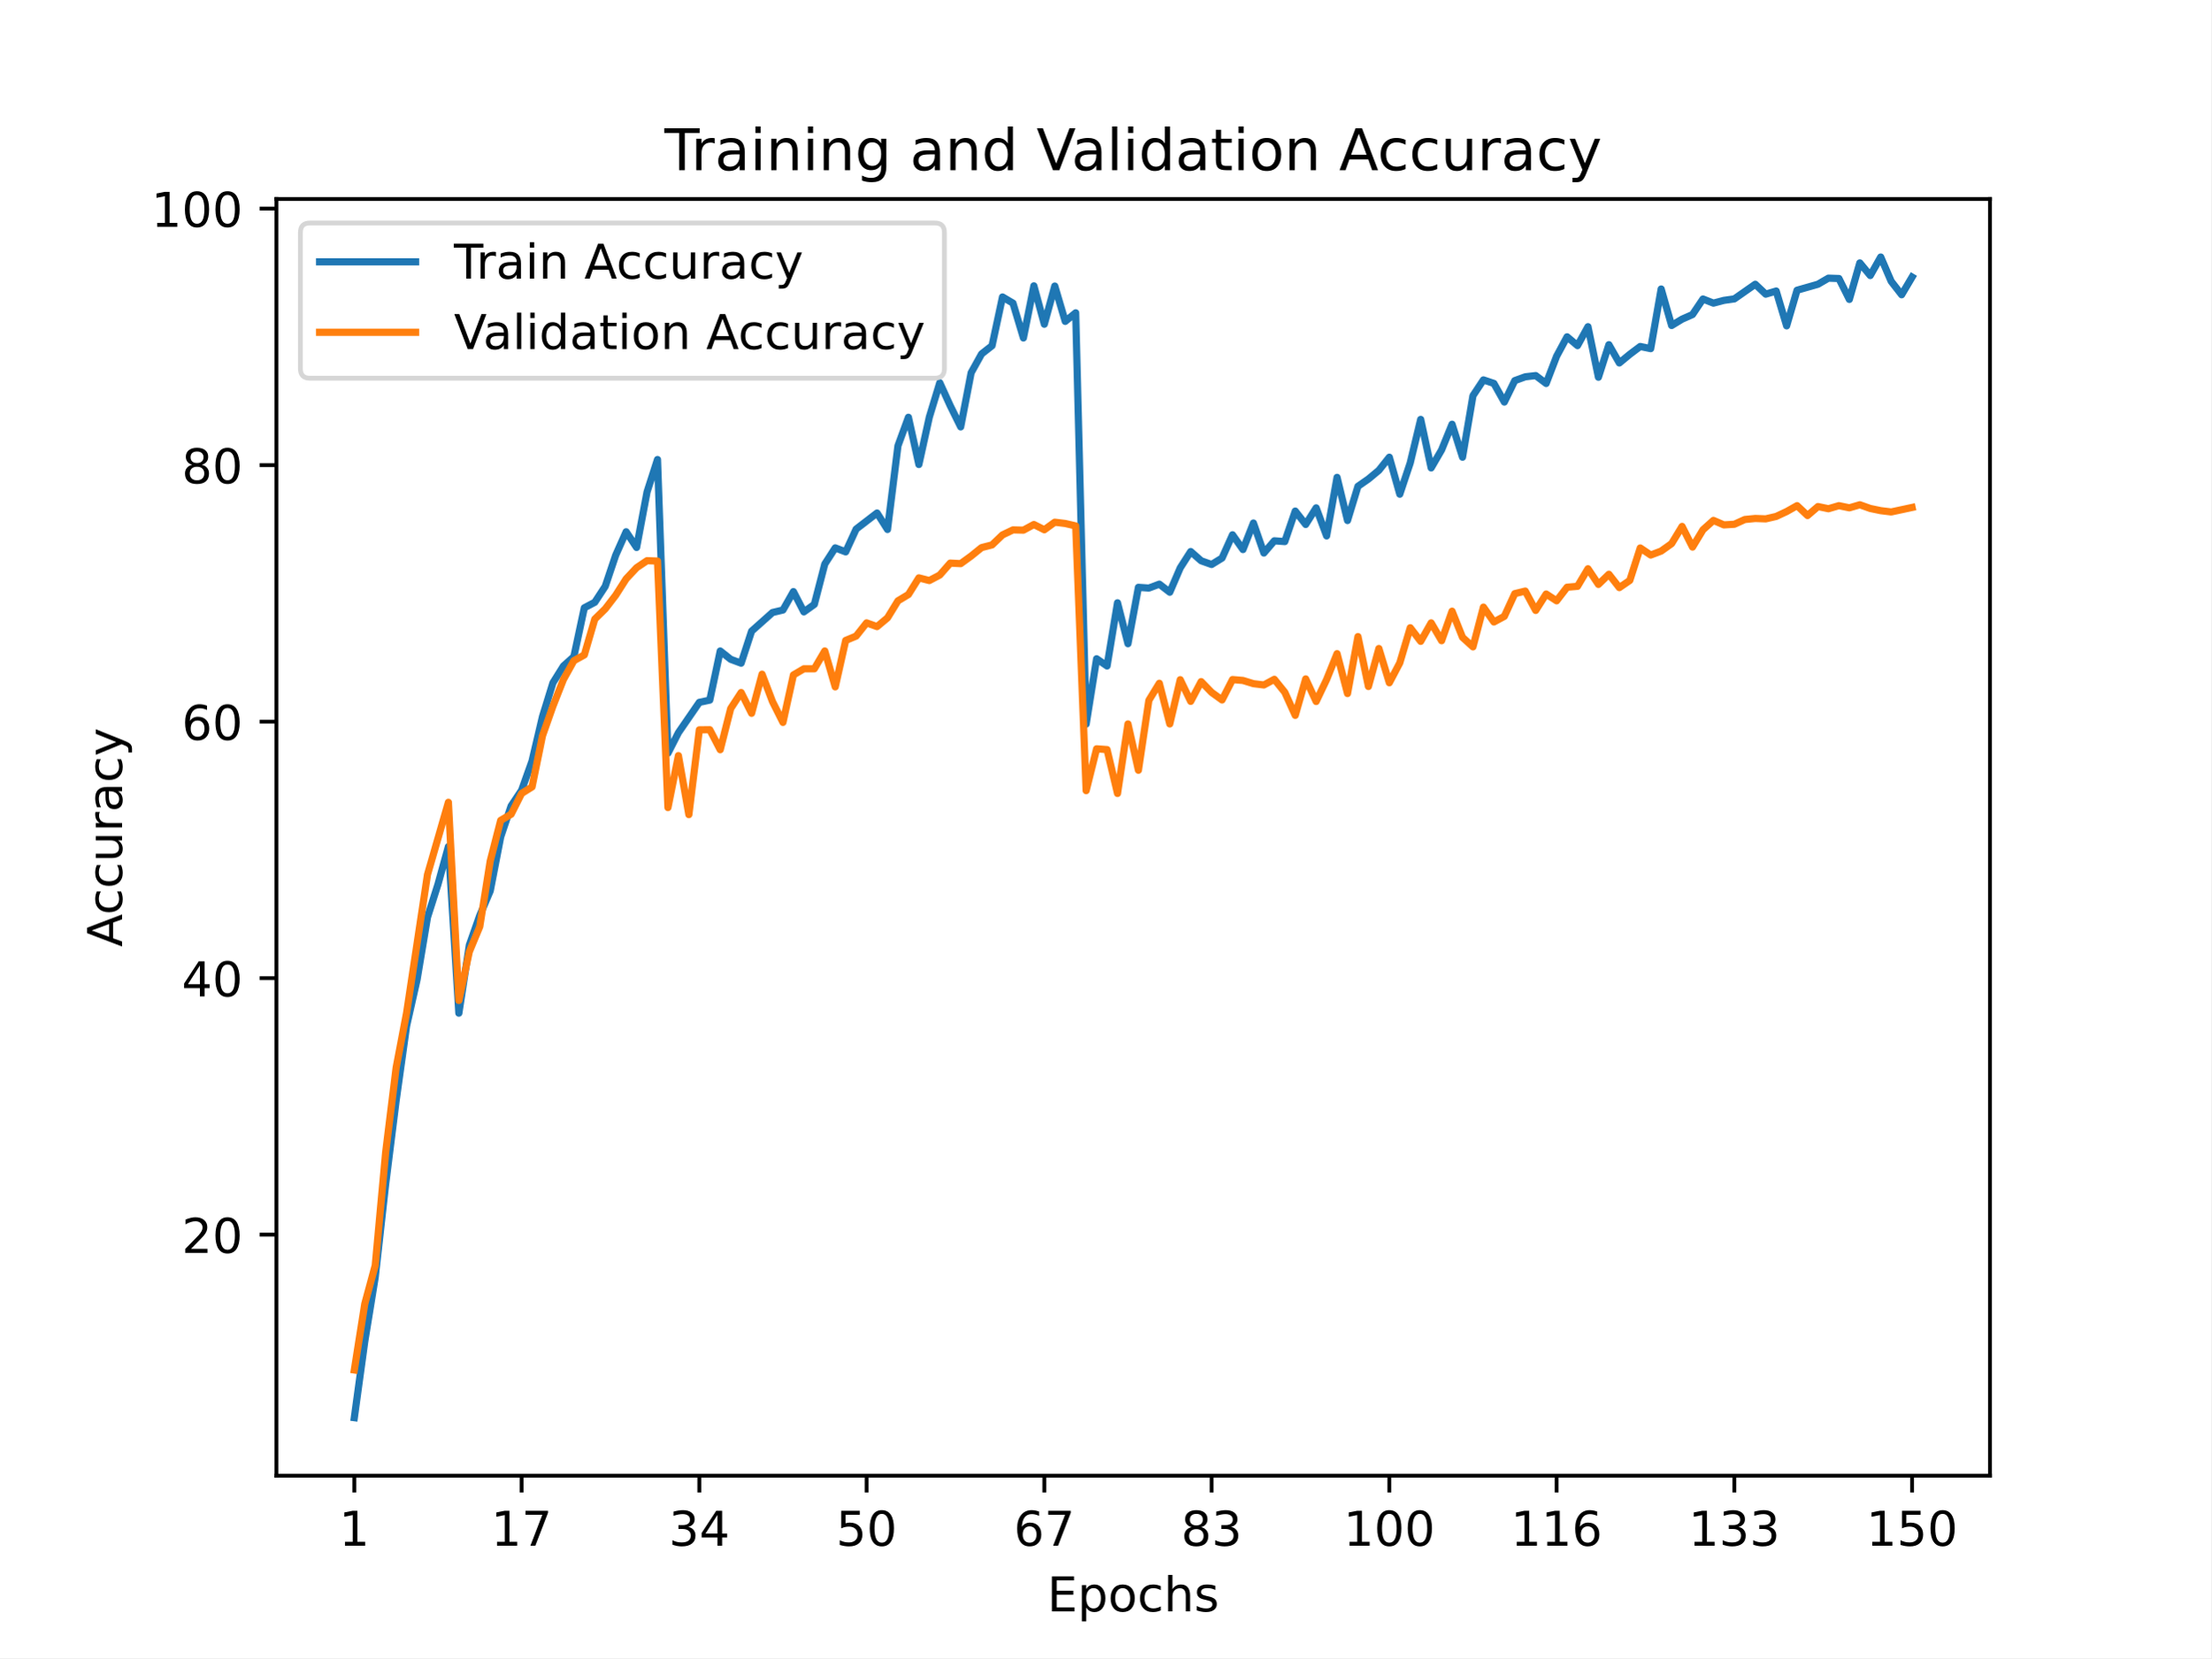
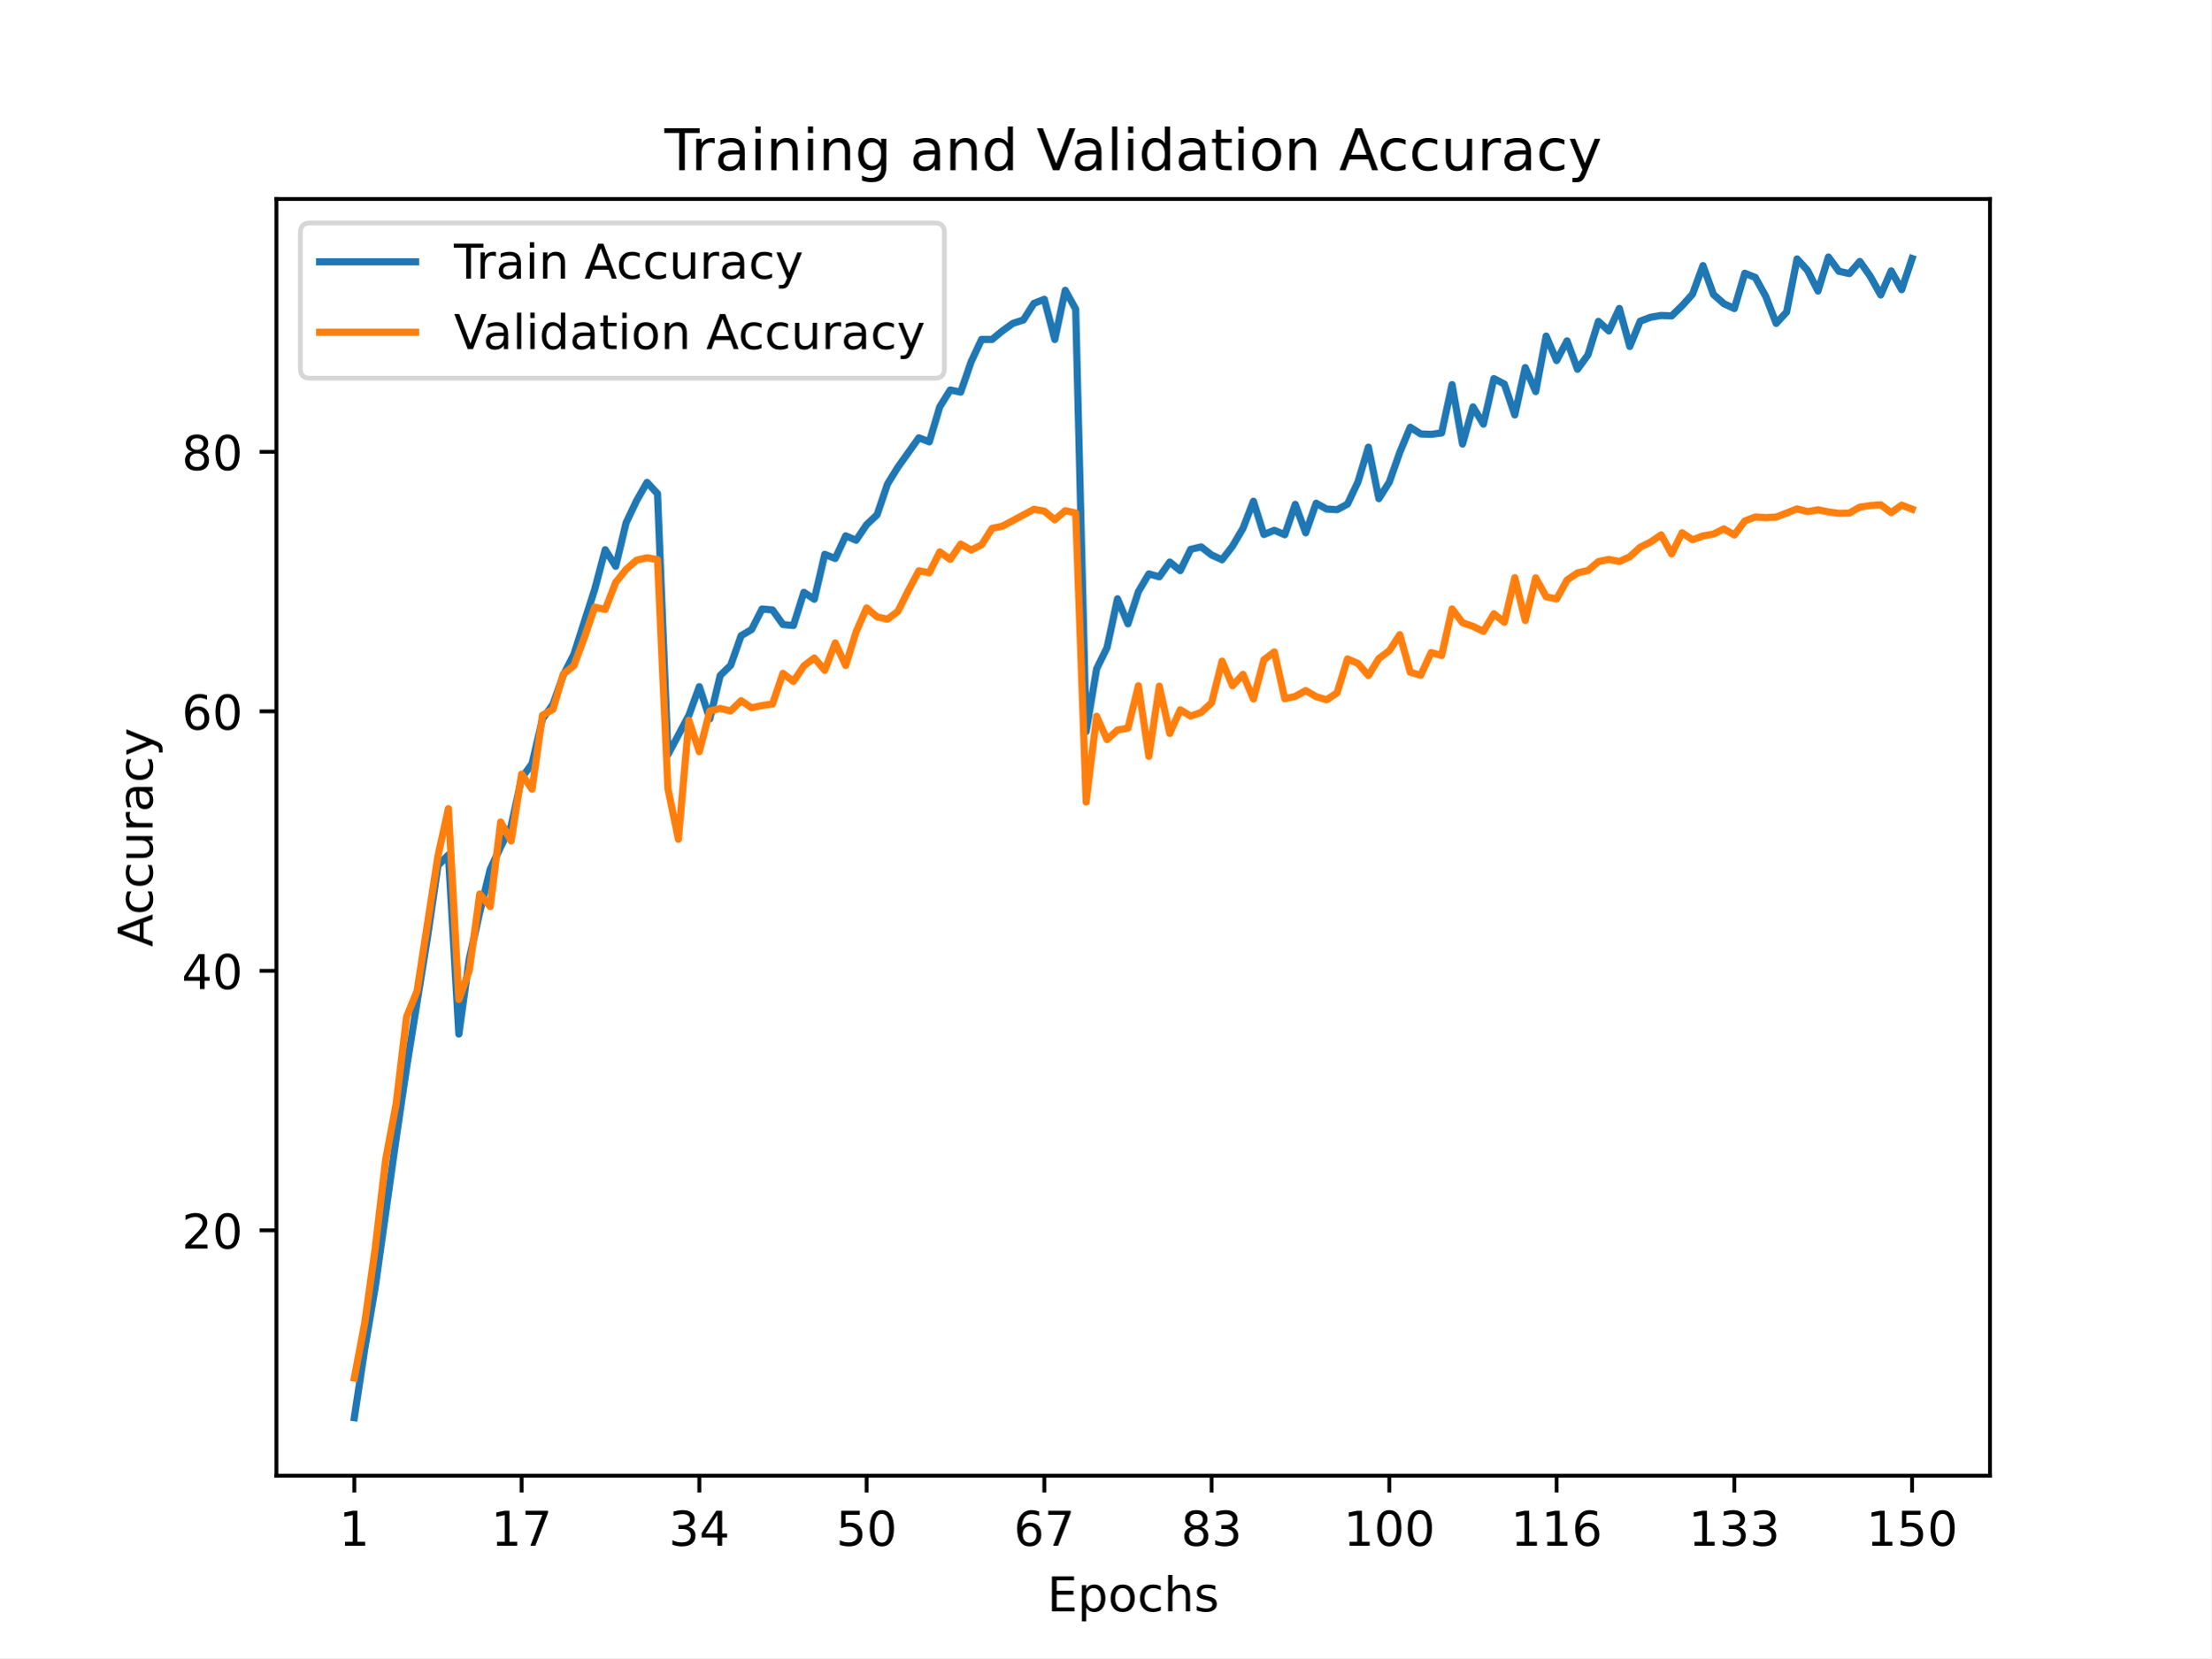
<svg xmlns="http://www.w3.org/2000/svg" xmlns:xlink="http://www.w3.org/1999/xlink" height="345.6pt" version="1.1" viewBox="0 0 460.8 345.6" width="460.8pt">
  <defs>
    <style type="text/css">*{stroke-linecap:butt;stroke-linejoin:round;}</style>
  </defs>
  <g id="figure_1">
    <g id="patch_1">
      <path d="M 0 345.6  L 460.8 345.6  L 460.8 0  L 0 0  z " style="fill:#ffffff;" />
    </g>
    <g id="axes_1">
      <g id="patch_2">
        <path d="M 57.6 307.584  L 414.72 307.584  L 414.72 41.472  L 57.6 41.472  z " style="fill:#ffffff;" />
      </g>
      <g id="matplotlib.axis_1">
        <g id="xtick_1">
          <g id="line2d_1">
            <defs>
-               <path d="M 0 0  L 0 3.5  " id="mf0e9974680" style="stroke:#000000;stroke-width:0.8;" />
+               <path d="M 0 0  L 0 3.5  " id="mf13321fffb" style="stroke:#000000;stroke-width:0.8;" />
            </defs>
            <g>
-               <use style="stroke:#000000;stroke-width:0.8;" x="73.833" xlink:href="#mf0e9974680" y="307.584" />
+               <use style="stroke:#000000;stroke-width:0.8;" x="73.833" xlink:href="#mf13321fffb" y="307.584" />
            </g>
          </g>
          <g id="text_1">
            <g transform="translate(70.65148 322.1824)scale(0.1 -0.1)">
              <defs>
                <path d="M 794 531  L 1825 531  L 1825 4091  L 703 3866  L 703 4441  L 1819 4666  L 2450 4666  L 2450 531  L 3481 531  L 3481 0  L 794 0  L 794 531  z " id="DejaVuSans-31" transform="scale(0.015625)" />
              </defs>
              <use xlink:href="#DejaVuSans-31" />
            </g>
          </g>
        </g>
        <g id="xtick_2">
          <g id="line2d_2">
            <g>
-               <use style="stroke:#000000;stroke-width:0.8;" x="108.695" xlink:href="#mf0e9974680" y="307.584" />
+               <use style="stroke:#000000;stroke-width:0.8;" x="108.695" xlink:href="#mf13321fffb" y="307.584" />
            </g>
          </g>
          <g id="text_2">
            <g transform="translate(102.3325 322.1824)scale(0.1 -0.1)">
              <defs>
                <path d="M 525 4666  L 3525 4666  L 3525 4397  L 1831 0  L 1172 0  L 2766 4134  L 525 4134  L 525 4666  z " id="DejaVuSans-37" transform="scale(0.015625)" />
              </defs>
              <use xlink:href="#DejaVuSans-31" />
              <use x="63.623" xlink:href="#DejaVuSans-37" />
            </g>
          </g>
        </g>
        <g id="xtick_3">
          <g id="line2d_3">
            <g>
-               <use style="stroke:#000000;stroke-width:0.8;" x="145.736" xlink:href="#mf0e9974680" y="307.584" />
+               <use style="stroke:#000000;stroke-width:0.8;" x="145.736" xlink:href="#mf13321fffb" y="307.584" />
            </g>
          </g>
          <g id="text_3">
            <g transform="translate(139.3736 322.1824)scale(0.1 -0.1)">
              <defs>
                <path d="M 2597 2516  Q 3050 2419 3304 2112  Q 3559 1806 3559 1356  Q 3559 666 3084 287  Q 2609 -91 1734 -91  Q 1441 -91 1130 -33  Q 819 25 488 141  L 488 750  Q 750 597 1062 519  Q 1375 441 1716 441  Q 2309 441 2620 675  Q 2931 909 2931 1356  Q 2931 1769 2642 2001  Q 2353 2234 1838 2234  L 1294 2234  L 1294 2753  L 1863 2753  Q 2328 2753 2575 2939  Q 2822 3125 2822 3475  Q 2822 3834 2567 4026  Q 2313 4219 1838 4219  Q 1578 4219 1281 4162  Q 984 4106 628 3988  L 628 4550  Q 988 4650 1302 4700  Q 1616 4750 1894 4750  Q 2613 4750 3031 4423  Q 3450 4097 3450 3541  Q 3450 3153 3228 2886  Q 3006 2619 2597 2516  z " id="DejaVuSans-33" transform="scale(0.015625)" />
                <path d="M 2419 4116  L 825 1625  L 2419 1625  L 2419 4116  z M 2253 4666  L 3047 4666  L 3047 1625  L 3713 1625  L 3713 1100  L 3047 1100  L 3047 0  L 2419 0  L 2419 1100  L 313 1100  L 313 1709  L 2253 4666  z " id="DejaVuSans-34" transform="scale(0.015625)" />
              </defs>
              <use xlink:href="#DejaVuSans-33" />
              <use x="63.623" xlink:href="#DejaVuSans-34" />
            </g>
          </g>
        </g>
        <g id="xtick_4">
          <g id="line2d_4">
            <g>
-               <use style="stroke:#000000;stroke-width:0.8;" x="180.598" xlink:href="#mf0e9974680" y="307.584" />
+               <use style="stroke:#000000;stroke-width:0.8;" x="180.598" xlink:href="#mf13321fffb" y="307.584" />
            </g>
          </g>
          <g id="text_4">
            <g transform="translate(174.2358 322.1824)scale(0.1 -0.1)">
              <defs>
                <path d="M 691 4666  L 3169 4666  L 3169 4134  L 1269 4134  L 1269 2991  Q 1406 3038 1543 3061  Q 1681 3084 1819 3084  Q 2600 3084 3056 2656  Q 3513 2228 3513 1497  Q 3513 744 3044 326  Q 2575 -91 1722 -91  Q 1428 -91 1123 -41  Q 819 9 494 109  L 494 744  Q 775 591 1075 516  Q 1375 441 1709 441  Q 2250 441 2565 725  Q 2881 1009 2881 1497  Q 2881 1984 2565 2268  Q 2250 2553 1709 2553  Q 1456 2553 1204 2497  Q 953 2441 691 2322  L 691 4666  z " id="DejaVuSans-35" transform="scale(0.015625)" />
                <path d="M 2034 4250  Q 1547 4250 1301 3770  Q 1056 3291 1056 2328  Q 1056 1369 1301 889  Q 1547 409 2034 409  Q 2525 409 2770 889  Q 3016 1369 3016 2328  Q 3016 3291 2770 3770  Q 2525 4250 2034 4250  z M 2034 4750  Q 2819 4750 3233 4129  Q 3647 3509 3647 2328  Q 3647 1150 3233 529  Q 2819 -91 2034 -91  Q 1250 -91 836 529  Q 422 1150 422 2328  Q 422 3509 836 4129  Q 1250 4750 2034 4750  z " id="DejaVuSans-30" transform="scale(0.015625)" />
              </defs>
              <use xlink:href="#DejaVuSans-35" />
              <use x="63.623" xlink:href="#DejaVuSans-30" />
            </g>
          </g>
        </g>
        <g id="xtick_5">
          <g id="line2d_5">
            <g>
-               <use style="stroke:#000000;stroke-width:0.8;" x="217.639" xlink:href="#mf0e9974680" y="307.584" />
+               <use style="stroke:#000000;stroke-width:0.8;" x="217.639" xlink:href="#mf13321fffb" y="307.584" />
            </g>
          </g>
          <g id="text_5">
            <g transform="translate(211.2769 322.1824)scale(0.1 -0.1)">
              <defs>
                <path d="M 2113 2584  Q 1688 2584 1439 2293  Q 1191 2003 1191 1497  Q 1191 994 1439 701  Q 1688 409 2113 409  Q 2538 409 2786 701  Q 3034 994 3034 1497  Q 3034 2003 2786 2293  Q 2538 2584 2113 2584  z M 3366 4563  L 3366 3988  Q 3128 4100 2886 4159  Q 2644 4219 2406 4219  Q 1781 4219 1451 3797  Q 1122 3375 1075 2522  Q 1259 2794 1537 2939  Q 1816 3084 2150 3084  Q 2853 3084 3261 2657  Q 3669 2231 3669 1497  Q 3669 778 3244 343  Q 2819 -91 2113 -91  Q 1303 -91 875 529  Q 447 1150 447 2328  Q 447 3434 972 4092  Q 1497 4750 2381 4750  Q 2619 4750 2861 4703  Q 3103 4656 3366 4563  z " id="DejaVuSans-36" transform="scale(0.015625)" />
              </defs>
              <use xlink:href="#DejaVuSans-36" />
              <use x="63.623" xlink:href="#DejaVuSans-37" />
            </g>
          </g>
        </g>
        <g id="xtick_6">
          <g id="line2d_6">
            <g>
-               <use style="stroke:#000000;stroke-width:0.8;" x="252.502" xlink:href="#mf0e9974680" y="307.584" />
+               <use style="stroke:#000000;stroke-width:0.8;" x="252.502" xlink:href="#mf13321fffb" y="307.584" />
            </g>
          </g>
          <g id="text_6">
            <g transform="translate(246.1392 322.1824)scale(0.1 -0.1)">
              <defs>
                <path d="M 2034 2216  Q 1584 2216 1326 1975  Q 1069 1734 1069 1313  Q 1069 891 1326 650  Q 1584 409 2034 409  Q 2484 409 2743 651  Q 3003 894 3003 1313  Q 3003 1734 2745 1975  Q 2488 2216 2034 2216  z M 1403 2484  Q 997 2584 770 2862  Q 544 3141 544 3541  Q 544 4100 942 4425  Q 1341 4750 2034 4750  Q 2731 4750 3128 4425  Q 3525 4100 3525 3541  Q 3525 3141 3298 2862  Q 3072 2584 2669 2484  Q 3125 2378 3379 2068  Q 3634 1759 3634 1313  Q 3634 634 3220 271  Q 2806 -91 2034 -91  Q 1263 -91 848 271  Q 434 634 434 1313  Q 434 1759 690 2068  Q 947 2378 1403 2484  z M 1172 3481  Q 1172 3119 1398 2916  Q 1625 2713 2034 2713  Q 2441 2713 2670 2916  Q 2900 3119 2900 3481  Q 2900 3844 2670 4047  Q 2441 4250 2034 4250  Q 1625 4250 1398 4047  Q 1172 3844 1172 3481  z " id="DejaVuSans-38" transform="scale(0.015625)" />
              </defs>
              <use xlink:href="#DejaVuSans-38" />
              <use x="63.623" xlink:href="#DejaVuSans-33" />
            </g>
          </g>
        </g>
        <g id="xtick_7">
          <g id="line2d_7">
            <g>
-               <use style="stroke:#000000;stroke-width:0.8;" x="289.543" xlink:href="#mf0e9974680" y="307.584" />
+               <use style="stroke:#000000;stroke-width:0.8;" x="289.543" xlink:href="#mf13321fffb" y="307.584" />
            </g>
          </g>
          <g id="text_7">
            <g transform="translate(279.999 322.1824)scale(0.1 -0.1)">
              <use xlink:href="#DejaVuSans-31" />
              <use x="63.623" xlink:href="#DejaVuSans-30" />
              <use x="127.246" xlink:href="#DejaVuSans-30" />
            </g>
          </g>
        </g>
        <g id="xtick_8">
          <g id="line2d_8">
            <g>
-               <use style="stroke:#000000;stroke-width:0.8;" x="324.405" xlink:href="#mf0e9974680" y="307.584" />
+               <use style="stroke:#000000;stroke-width:0.8;" x="324.405" xlink:href="#mf13321fffb" y="307.584" />
            </g>
          </g>
          <g id="text_8">
            <g transform="translate(314.8613 322.1824)scale(0.1 -0.1)">
              <use xlink:href="#DejaVuSans-31" />
              <use x="63.623" xlink:href="#DejaVuSans-31" />
              <use x="127.246" xlink:href="#DejaVuSans-36" />
            </g>
          </g>
        </g>
        <g id="xtick_9">
          <g id="line2d_9">
            <g>
-               <use style="stroke:#000000;stroke-width:0.8;" x="361.446" xlink:href="#mf0e9974680" y="307.584" />
+               <use style="stroke:#000000;stroke-width:0.8;" x="361.446" xlink:href="#mf13321fffb" y="307.584" />
            </g>
          </g>
          <g id="text_9">
            <g transform="translate(351.9024 322.1824)scale(0.1 -0.1)">
              <use xlink:href="#DejaVuSans-31" />
              <use x="63.623" xlink:href="#DejaVuSans-33" />
              <use x="127.246" xlink:href="#DejaVuSans-33" />
            </g>
          </g>
        </g>
        <g id="xtick_10">
          <g id="line2d_10">
            <g>
-               <use style="stroke:#000000;stroke-width:0.8;" x="398.487" xlink:href="#mf0e9974680" y="307.584" />
+               <use style="stroke:#000000;stroke-width:0.8;" x="398.487" xlink:href="#mf13321fffb" y="307.584" />
            </g>
          </g>
          <g id="text_10">
            <g transform="translate(388.9435 322.1824)scale(0.1 -0.1)">
              <use xlink:href="#DejaVuSans-31" />
              <use x="63.623" xlink:href="#DejaVuSans-35" />
              <use x="127.246" xlink:href="#DejaVuSans-30" />
            </g>
          </g>
        </g>
        <g id="text_11">
          <g transform="translate(218.2444 335.8606)scale(0.1 -0.1)">
            <defs>
              <path d="M 628 4666  L 3578 4666  L 3578 4134  L 1259 4134  L 1259 2753  L 3481 2753  L 3481 2222  L 1259 2222  L 1259 531  L 3634 531  L 3634 0  L 628 0  L 628 4666  z " id="DejaVuSans-45" transform="scale(0.015625)" />
              <path d="M 1159 525  L 1159 -1331  L 581 -1331  L 581 3500  L 1159 3500  L 1159 2969  Q 1341 3281 1617 3432  Q 1894 3584 2278 3584  Q 2916 3584 3314 3078  Q 3713 2572 3713 1747  Q 3713 922 3314 415  Q 2916 -91 2278 -91  Q 1894 -91 1617 61  Q 1341 213 1159 525  z M 3116 1747  Q 3116 2381 2855 2742  Q 2594 3103 2138 3103  Q 1681 3103 1420 2742  Q 1159 2381 1159 1747  Q 1159 1113 1420 752  Q 1681 391 2138 391  Q 2594 391 2855 752  Q 3116 1113 3116 1747  z " id="DejaVuSans-70" transform="scale(0.015625)" />
              <path d="M 1959 3097  Q 1497 3097 1228 2736  Q 959 2375 959 1747  Q 959 1119 1226 758  Q 1494 397 1959 397  Q 2419 397 2687 759  Q 2956 1122 2956 1747  Q 2956 2369 2687 2733  Q 2419 3097 1959 3097  z M 1959 3584  Q 2709 3584 3137 3096  Q 3566 2609 3566 1747  Q 3566 888 3137 398  Q 2709 -91 1959 -91  Q 1206 -91 779 398  Q 353 888 353 1747  Q 353 2609 779 3096  Q 1206 3584 1959 3584  z " id="DejaVuSans-6f" transform="scale(0.015625)" />
              <path d="M 3122 3366  L 3122 2828  Q 2878 2963 2633 3030  Q 2388 3097 2138 3097  Q 1578 3097 1268 2742  Q 959 2388 959 1747  Q 959 1106 1268 751  Q 1578 397 2138 397  Q 2388 397 2633 464  Q 2878 531 3122 666  L 3122 134  Q 2881 22 2623 -34  Q 2366 -91 2075 -91  Q 1284 -91 818 406  Q 353 903 353 1747  Q 353 2603 823 3093  Q 1294 3584 2113 3584  Q 2378 3584 2631 3529  Q 2884 3475 3122 3366  z " id="DejaVuSans-63" transform="scale(0.015625)" />
              <path d="M 3513 2113  L 3513 0  L 2938 0  L 2938 2094  Q 2938 2591 2744 2837  Q 2550 3084 2163 3084  Q 1697 3084 1428 2787  Q 1159 2491 1159 1978  L 1159 0  L 581 0  L 581 4863  L 1159 4863  L 1159 2956  Q 1366 3272 1645 3428  Q 1925 3584 2291 3584  Q 2894 3584 3203 3211  Q 3513 2838 3513 2113  z " id="DejaVuSans-68" transform="scale(0.015625)" />
              <path d="M 2834 3397  L 2834 2853  Q 2591 2978 2328 3040  Q 2066 3103 1784 3103  Q 1356 3103 1142 2972  Q 928 2841 928 2578  Q 928 2378 1081 2264  Q 1234 2150 1697 2047  L 1894 2003  Q 2506 1872 2764 1633  Q 3022 1394 3022 966  Q 3022 478 2636 193  Q 2250 -91 1575 -91  Q 1294 -91 989 -36  Q 684 19 347 128  L 347 722  Q 666 556 975 473  Q 1284 391 1588 391  Q 1994 391 2212 530  Q 2431 669 2431 922  Q 2431 1156 2273 1281  Q 2116 1406 1581 1522  L 1381 1569  Q 847 1681 609 1914  Q 372 2147 372 2553  Q 372 3047 722 3315  Q 1072 3584 1716 3584  Q 2034 3584 2315 3537  Q 2597 3491 2834 3397  z " id="DejaVuSans-73" transform="scale(0.015625)" />
            </defs>
            <use xlink:href="#DejaVuSans-45" />
            <use x="63.184" xlink:href="#DejaVuSans-70" />
            <use x="126.66" xlink:href="#DejaVuSans-6f" />
            <use x="187.842" xlink:href="#DejaVuSans-63" />
            <use x="242.822" xlink:href="#DejaVuSans-68" />
            <use x="306.201" xlink:href="#DejaVuSans-73" />
          </g>
        </g>
      </g>
      <g id="matplotlib.axis_2">
        <g id="ytick_1">
          <g id="line2d_11">
            <defs>
-               <path d="M 0 0  L -3.5 0  " id="m73df6d0d5f" style="stroke:#000000;stroke-width:0.8;" />
+               <path d="M 0 0  L -3.5 0  " id="m46287ed76c" style="stroke:#000000;stroke-width:0.8;" />
            </defs>
            <g>
-               <use style="stroke:#000000;stroke-width:0.8;" x="57.6" xlink:href="#m73df6d0d5f" y="257.344" />
+               <use style="stroke:#000000;stroke-width:0.8;" x="57.6" xlink:href="#m46287ed76c" y="256.445" />
            </g>
          </g>
          <g id="text_12">
-             <g transform="translate(37.875 261.1434)scale(0.1 -0.1)">
+             <g transform="translate(37.875 260.2438)scale(0.1 -0.1)">
              <defs>
                <path d="M 1228 531  L 3431 531  L 3431 0  L 469 0  L 469 531  Q 828 903 1448 1529  Q 2069 2156 2228 2338  Q 2531 2678 2651 2914  Q 2772 3150 2772 3378  Q 2772 3750 2511 3984  Q 2250 4219 1831 4219  Q 1534 4219 1204 4116  Q 875 4013 500 3803  L 500 4441  Q 881 4594 1212 4672  Q 1544 4750 1819 4750  Q 2544 4750 2975 4387  Q 3406 4025 3406 3419  Q 3406 3131 3298 2873  Q 3191 2616 2906 2266  Q 2828 2175 2409 1742  Q 1991 1309 1228 531  z " id="DejaVuSans-32" transform="scale(0.015625)" />
              </defs>
              <use xlink:href="#DejaVuSans-32" />
              <use x="63.623" xlink:href="#DejaVuSans-30" />
            </g>
          </g>
        </g>
        <g id="ytick_2">
          <g id="line2d_12">
            <g>
-               <use style="stroke:#000000;stroke-width:0.8;" x="57.6" xlink:href="#m73df6d0d5f" y="203.876" />
+               <use style="stroke:#000000;stroke-width:0.8;" x="57.6" xlink:href="#m46287ed76c" y="202.353" />
            </g>
          </g>
          <g id="text_13">
-             <g transform="translate(37.875 207.6756)scale(0.1 -0.1)">
+             <g transform="translate(37.875 206.152)scale(0.1 -0.1)">
              <use xlink:href="#DejaVuSans-34" />
              <use x="63.623" xlink:href="#DejaVuSans-30" />
            </g>
          </g>
        </g>
        <g id="ytick_3">
          <g id="line2d_13">
            <g>
-               <use style="stroke:#000000;stroke-width:0.8;" x="57.6" xlink:href="#m73df6d0d5f" y="150.409" />
+               <use style="stroke:#000000;stroke-width:0.8;" x="57.6" xlink:href="#m46287ed76c" y="148.261" />
            </g>
          </g>
          <g id="text_14">
-             <g transform="translate(37.875 154.2079)scale(0.1 -0.1)">
+             <g transform="translate(37.875 152.0603)scale(0.1 -0.1)">
              <use xlink:href="#DejaVuSans-36" />
              <use x="63.623" xlink:href="#DejaVuSans-30" />
            </g>
          </g>
        </g>
        <g id="ytick_4">
          <g id="line2d_14">
            <g>
-               <use style="stroke:#000000;stroke-width:0.8;" x="57.6" xlink:href="#m73df6d0d5f" y="96.941" />
+               <use style="stroke:#000000;stroke-width:0.8;" x="57.6" xlink:href="#m46287ed76c" y="94.169" />
            </g>
          </g>
          <g id="text_15">
-             <g transform="translate(37.875 100.7402)scale(0.1 -0.1)">
+             <g transform="translate(37.875 97.9685)scale(0.1 -0.1)">
              <use xlink:href="#DejaVuSans-38" />
              <use x="63.623" xlink:href="#DejaVuSans-30" />
            </g>
          </g>
        </g>
-         <g id="ytick_5">
-           <g id="line2d_15">
-             <g>
-               <use style="stroke:#000000;stroke-width:0.8;" x="57.6" xlink:href="#m73df6d0d5f" y="43.473" />
-             </g>
-           </g>
-           <g id="text_16">
-             <g transform="translate(31.5125 47.27251)scale(0.1 -0.1)">
-               <use xlink:href="#DejaVuSans-31" />
-               <use x="63.623" xlink:href="#DejaVuSans-30" />
-               <use x="127.246" xlink:href="#DejaVuSans-30" />
-             </g>
-           </g>
-         </g>
-         <g id="text_17">
-           <g transform="translate(25.43281 197.3561)rotate(-90)scale(0.1 -0.1)">
+         <g id="text_16">
+           <g transform="translate(31.79531 197.3561)rotate(-90)scale(0.1 -0.1)">
            <defs>
              <path d="M 2188 4044  L 1331 1722  L 3047 1722  L 2188 4044  z M 1831 4666  L 2547 4666  L 4325 0  L 3669 0  L 3244 1197  L 1141 1197  L 716 0  L 50 0  L 1831 4666  z " id="DejaVuSans-41" transform="scale(0.015625)" />
              <path d="M 544 1381  L 544 3500  L 1119 3500  L 1119 1403  Q 1119 906 1312 657  Q 1506 409 1894 409  Q 2359 409 2629 706  Q 2900 1003 2900 1516  L 2900 3500  L 3475 3500  L 3475 0  L 2900 0  L 2900 538  Q 2691 219 2414 64  Q 2138 -91 1772 -91  Q 1169 -91 856 284  Q 544 659 544 1381  z M 1991 3584  L 1991 3584  z " id="DejaVuSans-75" transform="scale(0.015625)" />
              <path d="M 2631 2963  Q 2534 3019 2420 3045  Q 2306 3072 2169 3072  Q 1681 3072 1420 2755  Q 1159 2438 1159 1844  L 1159 0  L 581 0  L 581 3500  L 1159 3500  L 1159 2956  Q 1341 3275 1631 3429  Q 1922 3584 2338 3584  Q 2397 3584 2469 3576  Q 2541 3569 2628 3553  L 2631 2963  z " id="DejaVuSans-72" transform="scale(0.015625)" />
              <path d="M 2194 1759  Q 1497 1759 1228 1600  Q 959 1441 959 1056  Q 959 750 1161 570  Q 1363 391 1709 391  Q 2188 391 2477 730  Q 2766 1069 2766 1631  L 2766 1759  L 2194 1759  z M 3341 1997  L 3341 0  L 2766 0  L 2766 531  Q 2569 213 2275 61  Q 1981 -91 1556 -91  Q 1019 -91 701 211  Q 384 513 384 1019  Q 384 1609 779 1909  Q 1175 2209 1959 2209  L 2766 2209  L 2766 2266  Q 2766 2663 2505 2880  Q 2244 3097 1772 3097  Q 1472 3097 1187 3025  Q 903 2953 641 2809  L 641 3341  Q 956 3463 1253 3523  Q 1550 3584 1831 3584  Q 2591 3584 2966 3190  Q 3341 2797 3341 1997  z " id="DejaVuSans-61" transform="scale(0.015625)" />
              <path d="M 2059 -325  Q 1816 -950 1584 -1140  Q 1353 -1331 966 -1331  L 506 -1331  L 506 -850  L 844 -850  Q 1081 -850 1212 -737  Q 1344 -625 1503 -206  L 1606 56  L 191 3500  L 800 3500  L 1894 763  L 2988 3500  L 3597 3500  L 2059 -325  z " id="DejaVuSans-79" transform="scale(0.015625)" />
            </defs>
            <use xlink:href="#DejaVuSans-41" />
            <use x="66.658" xlink:href="#DejaVuSans-63" />
            <use x="121.639" xlink:href="#DejaVuSans-63" />
            <use x="176.619" xlink:href="#DejaVuSans-75" />
            <use x="239.998" xlink:href="#DejaVuSans-72" />
            <use x="281.111" xlink:href="#DejaVuSans-61" />
            <use x="342.391" xlink:href="#DejaVuSans-63" />
            <use x="397.371" xlink:href="#DejaVuSans-79" />
          </g>
        </g>
      </g>
+       <g id="line2d_15">
+         <path clip-path="url(#p5b9cd4dd49)" d="M 73.833 295.488  L 76.012 281.1  L 78.191 268.264  L 82.548 237.296  L 84.727 222.502  L 89.085 195.326  L 91.264 180.419  L 93.443 178.19  L 95.622 215.524  L 97.801 199.816  L 99.979 190.133  L 102.158 181.176  L 104.337 176.524  L 106.516 172.164  L 108.695 162.179  L 110.874 159.177  L 113.053 149.841  L 115.232 146.806  L 117.411 140.667  L 119.589 136.404  L 123.947 122.789  L 126.126 114.573  L 128.305 118.035  L 130.484 108.942  L 132.663 104.36  L 134.842 100.536  L 137.021 102.894  L 139.199 157.278  L 143.557 149.105  L 145.736 143.122  L 147.915 149.841  L 150.094 140.78  L 152.273 138.665  L 154.452 132.493  L 156.631 131.211  L 158.809 126.938  L 160.988 127.122  L 163.167 130.173  L 165.346 130.373  L 167.525 123.455  L 169.704 124.893  L 171.883 115.541  L 174.062 116.406  L 176.241 111.684  L 178.419 112.598  L 180.598 109.347  L 182.777 107.303  L 184.956 100.882  L 187.135 97.35  L 191.493 91.248  L 193.672 92.087  L 195.851 84.795  L 198.029 81.279  L 200.208 81.728  L 202.387 75.394  L 204.566 70.737  L 206.745 70.748  L 208.924 68.952  L 211.103 67.388  L 213.282 66.685  L 215.461 63.24  L 217.639 62.374  L 219.818 70.758  L 221.997 60.508  L 224.176 64.44  L 226.355 152.48  L 228.534 139.412  L 230.713 134.965  L 232.892 124.807  L 235.071 130.032  L 237.249 123.303  L 239.428 119.614  L 241.607 120.225  L 243.786 117.142  L 245.965 118.943  L 248.144 114.492  L 250.323 113.988  L 252.502 115.676  L 254.681 116.661  L 256.859 113.832  L 259.038 110.121  L 261.217 104.479  L 263.396 111.408  L 265.575 110.527  L 267.754 111.452  L 269.933 105.117  L 272.112 111.057  L 274.291 104.89  L 276.469 106.102  L 278.648 106.237  L 280.827 105.063  L 283.006 100.444  L 285.185 93.196  L 287.364 103.927  L 289.543 100.482  L 291.722 94.283  L 293.901 89.047  L 296.079 90.442  L 298.258 90.529  L 300.437 90.242  L 302.616 80.16  L 304.795 92.547  L 306.974 84.806  L 309.153 88.398  L 311.332 78.91  L 313.511 80.046  L 315.689 86.477  L 317.868 76.611  L 320.047 81.609  L 322.226 70.044  L 324.405 75.151  L 326.584 71.05  L 328.763 76.963  L 330.942 73.955  L 333.121 66.977  L 335.299 68.979  L 337.478 64.289  L 339.657 72.213  L 341.836 66.929  L 344.015 66.117  L 346.194 65.744  L 348.373 65.841  L 350.552 63.726  L 352.731 61.309  L 354.909 55.353  L 357.088 61.368  L 359.267 63.299  L 361.446 64.305  L 363.625 56.954  L 365.804 57.82  L 367.983 61.757  L 370.162 67.399  L 372.341 65.03  L 374.519 53.968  L 376.698 56.354  L 378.877 60.649  L 381.056 53.568  L 383.235 56.538  L 385.414 57.019  L 387.593 54.488  L 389.772 57.587  L 391.951 61.476  L 394.129 56.462  L 396.308 60.378  L 398.487 53.882  L 398.487 53.882  " style="fill:none;stroke:#1f77b4;stroke-linecap:square;stroke-width:1.5;" />
+       </g>
      <g id="line2d_16">
-         <path clip-path="url(#p275b48a54e)" d="M 73.833 295.488  L 76.012 279.603  L 78.191 266.198  L 80.369 246.763  L 82.548 229.402  L 84.727 213.827  L 86.906 204.213  L 89.085 191.194  L 91.264 184.334  L 93.443 176.453  L 95.622 211.175  L 97.801 197  L 99.979 190.814  L 102.158 185.697  L 104.337 174.432  L 106.516 167.989  L 108.695 164.722  L 110.874 158.616  L 113.053 149.35  L 115.232 142.308  L 117.411 138.822  L 119.589 136.865  L 121.768 126.685  L 123.947 125.536  L 126.126 122.21  L 128.305 115.735  L 130.484 110.832  L 132.663 114.104  L 134.842 102.539  L 137.021 95.775  L 139.199 156.98  L 141.378 152.719  L 145.736 146.388  L 147.915 145.923  L 150.094 135.684  L 152.273 137.416  L 154.452 138.223  L 156.631 131.551  L 160.988 127.664  L 163.167 127.145  L 165.346 123.306  L 167.525 127.53  L 169.704 125.974  L 171.883 117.569  L 174.062 114.19  L 176.241 115.024  L 178.419 110.276  L 182.777 106.923  L 184.956 110.356  L 187.135 92.915  L 189.314 86.969  L 191.493 96.813  L 193.672 86.937  L 195.851 79.773  L 198.029 84.563  L 200.208 88.974  L 202.387 77.693  L 204.566 73.763  L 206.745 72.052  L 208.924 61.893  L 211.103 63.181  L 213.282 70.437  L 215.461 59.572  L 217.639 67.571  L 219.818 59.615  L 221.997 66.983  L 224.176 65.197  L 226.355 150.922  L 228.534 137.304  L 230.713 138.806  L 232.892 125.637  L 235.071 134.165  L 237.249 122.413  L 239.428 122.568  L 241.607 121.75  L 243.786 123.434  L 245.965 118.36  L 248.144 114.954  L 250.323 116.879  L 252.502 117.654  L 254.681 116.312  L 256.859 111.463  L 259.038 114.543  L 261.217 109.009  L 263.396 115.264  L 265.575 112.719  L 267.754 112.88  L 269.933 106.522  L 272.112 109.308  L 274.291 105.849  L 276.469 111.698  L 278.648 99.491  L 280.827 108.49  L 283.006 101.352  L 285.185 99.839  L 287.364 98.026  L 289.543 95.294  L 291.722 102.999  L 293.901 96.465  L 296.079 87.413  L 298.258 97.524  L 300.437 93.765  L 302.616 88.418  L 304.795 95.289  L 306.974 82.473  L 309.153 79.179  L 311.332 79.912  L 313.511 83.793  L 315.689 79.329  L 317.868 78.532  L 320.047 78.275  L 322.226 79.922  L 324.405 74.249  L 326.584 70.196  L 328.763 72.03  L 330.942 68.09  L 333.121 78.623  L 335.299 71.838  L 337.478 75.645  L 339.657 73.843  L 341.836 72.207  L 344.015 72.661  L 346.194 60.235  L 348.373 67.839  L 350.552 66.518  L 352.731 65.55  L 354.909 62.315  L 357.088 63.176  L 359.267 62.599  L 361.446 62.289  L 365.804 59.241  L 367.983 61.305  L 370.162 60.652  L 372.341 67.913  L 374.519 60.487  L 378.877 59.236  L 381.056 57.968  L 383.235 58.043  L 385.414 62.401  L 387.593 54.792  L 389.772 57.428  L 391.951 53.568  L 394.129 58.631  L 396.308 61.428  L 398.487 57.749  L 398.487 57.749  " style="fill:none;stroke:#1f77b4;stroke-linecap:square;stroke-width:1.5;" />
-       </g>
-       <g id="line2d_17">
-         <path clip-path="url(#p275b48a54e)" d="M 73.833 285.548  L 76.012 271.78  L 78.191 263.76  L 80.369 240.154  L 82.548 222.563  L 84.727 211.121  L 89.085 182.302  L 93.443 167.224  L 95.622 208.528  L 97.801 198.369  L 99.979 193.129  L 102.158 179.468  L 104.337 170.994  L 106.516 169.711  L 108.695 165.38  L 110.874 164.016  L 113.053 153.349  L 115.232 147.174  L 117.411 141.64  L 119.589 137.71  L 121.768 136.507  L 123.947 129.048  L 126.126 126.91  L 128.305 124.076  L 130.484 120.654  L 132.663 118.328  L 134.842 116.858  L 137.021 116.938  L 139.199 168.32  L 141.378 157.493  L 143.557 169.791  L 145.736 152.12  L 147.915 152.093  L 150.094 156.263  L 152.273 147.682  L 154.452 144.34  L 156.631 148.671  L 158.809 140.517  L 160.988 146.238  L 163.167 150.569  L 165.346 140.678  L 167.525 139.394  L 169.704 139.394  L 171.883 135.678  L 174.062 143.164  L 176.241 133.486  L 178.419 132.577  L 180.598 129.824  L 182.777 130.599  L 184.956 128.781  L 187.135 125.225  L 189.314 123.915  L 191.493 120.44  L 193.672 121.001  L 195.851 119.852  L 198.029 117.366  L 200.208 117.473  L 202.387 115.895  L 204.566 114.131  L 206.745 113.569  L 208.924 111.484  L 211.103 110.442  L 213.282 110.495  L 215.461 109.319  L 217.639 110.415  L 219.818 108.838  L 221.997 109.105  L 224.176 109.613  L 226.355 164.792  L 228.534 156.076  L 230.713 156.237  L 232.892 165.38  L 235.071 150.89  L 237.249 160.541  L 239.428 145.971  L 241.607 142.415  L 243.786 150.89  L 245.965 141.667  L 248.144 146.185  L 250.323 142.068  L 252.502 144.313  L 254.681 145.891  L 256.859 141.64  L 259.038 141.827  L 261.217 142.495  L 263.396 142.763  L 265.575 141.587  L 267.754 144.287  L 269.933 149.099  L 272.112 141.506  L 274.291 146.212  L 276.469 141.64  L 278.648 136.24  L 280.827 144.554  L 283.006 132.684  L 285.185 143.084  L 287.364 135.17  L 289.543 142.308  L 291.722 138.165  L 293.901 130.84  L 296.079 133.673  L 298.258 129.824  L 300.437 133.54  L 302.616 127.391  L 304.795 132.845  L 306.974 134.823  L 309.153 126.535  L 311.332 129.637  L 313.511 128.46  L 315.689 123.728  L 317.868 123.194  L 320.047 127.23  L 322.226 123.809  L 324.405 125.225  L 326.584 122.392  L 328.763 122.204  L 330.942 118.542  L 333.121 121.803  L 335.299 119.692  L 337.478 122.472  L 339.657 120.975  L 341.836 114.211  L 344.015 115.681  L 346.194 114.853  L 348.373 113.302  L 350.552 109.72  L 352.731 114.024  L 354.909 110.415  L 357.088 108.463  L 359.267 109.399  L 361.446 109.265  L 363.625 108.276  L 365.804 108.062  L 367.983 108.142  L 370.162 107.635  L 372.341 106.619  L 374.519 105.389  L 376.698 107.447  L 378.877 105.576  L 381.056 106.031  L 383.235 105.389  L 385.414 105.843  L 387.593 105.202  L 389.772 105.977  L 391.951 106.432  L 394.129 106.699  L 398.487 105.763  L 398.487 105.763  " style="fill:none;stroke:#ff7f0e;stroke-linecap:square;stroke-width:1.5;" />
+         <path clip-path="url(#p5b9cd4dd49)" d="M 73.833 287.223  L 76.012 275.701  L 78.191 260.15  L 80.369 241.678  L 82.548 230.102  L 84.727 211.927  L 86.906 206.572  L 91.264 178.417  L 93.443 168.545  L 95.622 208.33  L 97.801 202.245  L 99.979 186.342  L 102.158 188.965  L 104.337 171.331  L 106.516 175.28  L 108.695 161.351  L 110.874 164.489  L 113.053 149.072  L 115.232 147.855  L 117.411 140.472  L 119.589 138.768  L 121.768 132.926  L 123.947 126.543  L 126.126 127.03  L 128.305 121.404  L 130.484 118.673  L 132.663 116.753  L 134.842 116.239  L 137.021 116.644  L 139.199 164.407  L 141.378 174.928  L 143.557 150.127  L 145.736 156.672  L 147.915 148.207  L 150.094 147.666  L 152.273 148.18  L 154.452 146.043  L 156.631 147.531  L 158.809 147.044  L 160.988 146.746  L 163.167 140.337  L 165.346 142.04  L 167.525 138.795  L 169.704 137.145  L 171.883 139.715  L 174.062 134.008  L 176.241 138.714  L 178.419 131.682  L 180.598 126.705  L 182.777 128.572  L 184.956 129.058  L 187.135 127.409  L 189.314 123.054  L 191.493 118.97  L 193.672 119.376  L 195.851 115.022  L 198.029 116.59  L 200.208 113.399  L 202.387 114.643  L 204.566 113.561  L 206.745 110.126  L 208.924 109.667  L 215.461 106.151  L 217.639 106.529  L 219.818 108.341  L 221.997 106.448  L 224.176 106.908  L 226.355 167.166  L 228.534 149.289  L 230.713 154.157  L 232.892 152.156  L 235.071 151.75  L 237.249 142.933  L 239.428 157.646  L 241.607 143.014  L 243.786 152.886  L 245.965 147.936  L 248.144 149.262  L 250.323 148.477  L 252.502 146.476  L 254.681 137.794  L 256.859 142.933  L 259.038 140.553  L 261.217 145.692  L 263.396 137.524  L 265.575 135.874  L 267.754 145.638  L 269.933 145.151  L 272.112 143.934  L 274.291 145.205  L 276.469 145.854  L 278.648 144.421  L 280.827 137.335  L 283.006 138.281  L 285.185 140.796  L 287.364 137.253  L 289.543 135.631  L 291.722 132.277  L 293.901 140.12  L 296.079 140.742  L 298.258 136.009  L 300.437 136.631  L 302.616 126.922  L 304.795 129.789  L 306.974 130.546  L 309.153 131.601  L 311.332 127.923  L 313.511 129.708  L 315.689 120.404  L 317.868 129.329  L 320.047 120.431  L 322.226 124.38  L 324.405 124.839  L 326.584 120.891  L 328.763 119.403  L 330.942 118.916  L 333.121 117.05  L 335.299 116.59  L 337.478 117.023  L 339.657 116.049  L 341.836 114.048  L 344.015 112.966  L 346.194 111.479  L 348.373 115.454  L 350.552 111.046  L 352.731 112.506  L 354.909 111.695  L 357.088 111.316  L 359.267 110.235  L 361.446 111.506  L 363.625 108.585  L 365.804 107.746  L 367.983 107.882  L 370.162 107.773  L 374.519 106.069  L 376.698 106.637  L 378.877 106.259  L 381.056 106.692  L 383.235 106.989  L 385.414 106.935  L 387.593 105.691  L 389.772 105.366  L 391.951 105.204  L 394.129 106.854  L 396.308 105.285  L 398.487 106.124  L 398.487 106.124  " style="fill:none;stroke:#ff7f0e;stroke-linecap:square;stroke-width:1.5;" />
      </g>
      <g id="patch_3">
        <path d="M 57.6 307.584  L 57.6 41.472  " style="fill:none;stroke:#000000;stroke-linecap:square;stroke-linejoin:miter;stroke-width:0.8;" />
      </g>
      <g id="patch_4">
        <path d="M 414.72 307.584  L 414.72 41.472  " style="fill:none;stroke:#000000;stroke-linecap:square;stroke-linejoin:miter;stroke-width:0.8;" />
      </g>
      <g id="patch_5">
        <path d="M 57.6 307.584  L 414.72 307.584  " style="fill:none;stroke:#000000;stroke-linecap:square;stroke-linejoin:miter;stroke-width:0.8;" />
      </g>
      <g id="patch_6">
        <path d="M 57.6 41.472  L 414.72 41.472  " style="fill:none;stroke:#000000;stroke-linecap:square;stroke-linejoin:miter;stroke-width:0.8;" />
      </g>
-       <g id="text_18">
+       <g id="text_17">
        <g transform="translate(138.4575 35.472)scale(0.12 -0.12)">
          <defs>
            <path d="M -19 4666  L 3928 4666  L 3928 4134  L 2272 4134  L 2272 0  L 1638 0  L 1638 4134  L -19 4134  L -19 4666  z " id="DejaVuSans-54" transform="scale(0.015625)" />
            <path d="M 603 3500  L 1178 3500  L 1178 0  L 603 0  L 603 3500  z M 603 4863  L 1178 4863  L 1178 4134  L 603 4134  L 603 4863  z " id="DejaVuSans-69" transform="scale(0.015625)" />
            <path d="M 3513 2113  L 3513 0  L 2938 0  L 2938 2094  Q 2938 2591 2744 2837  Q 2550 3084 2163 3084  Q 1697 3084 1428 2787  Q 1159 2491 1159 1978  L 1159 0  L 581 0  L 581 3500  L 1159 3500  L 1159 2956  Q 1366 3272 1645 3428  Q 1925 3584 2291 3584  Q 2894 3584 3203 3211  Q 3513 2838 3513 2113  z " id="DejaVuSans-6e" transform="scale(0.015625)" />
            <path d="M 2906 1791  Q 2906 2416 2648 2759  Q 2391 3103 1925 3103  Q 1463 3103 1205 2759  Q 947 2416 947 1791  Q 947 1169 1205 825  Q 1463 481 1925 481  Q 2391 481 2648 825  Q 2906 1169 2906 1791  z M 3481 434  Q 3481 -459 3084 -895  Q 2688 -1331 1869 -1331  Q 1566 -1331 1297 -1286  Q 1028 -1241 775 -1147  L 775 -588  Q 1028 -725 1275 -790  Q 1522 -856 1778 -856  Q 2344 -856 2625 -561  Q 2906 -266 2906 331  L 2906 616  Q 2728 306 2450 153  Q 2172 0 1784 0  Q 1141 0 747 490  Q 353 981 353 1791  Q 353 2603 747 3093  Q 1141 3584 1784 3584  Q 2172 3584 2450 3431  Q 2728 3278 2906 2969  L 2906 3500  L 3481 3500  L 3481 434  z " id="DejaVuSans-67" transform="scale(0.015625)" />
            <path id="DejaVuSans-20" transform="scale(0.015625)" />
            <path d="M 2906 2969  L 2906 4863  L 3481 4863  L 3481 0  L 2906 0  L 2906 525  Q 2725 213 2448 61  Q 2172 -91 1784 -91  Q 1150 -91 751 415  Q 353 922 353 1747  Q 353 2572 751 3078  Q 1150 3584 1784 3584  Q 2172 3584 2448 3432  Q 2725 3281 2906 2969  z M 947 1747  Q 947 1113 1208 752  Q 1469 391 1925 391  Q 2381 391 2643 752  Q 2906 1113 2906 1747  Q 2906 2381 2643 2742  Q 2381 3103 1925 3103  Q 1469 3103 1208 2742  Q 947 2381 947 1747  z " id="DejaVuSans-64" transform="scale(0.015625)" />
            <path d="M 1831 0  L 50 4666  L 709 4666  L 2188 738  L 3669 4666  L 4325 4666  L 2547 0  L 1831 0  z " id="DejaVuSans-56" transform="scale(0.015625)" />
            <path d="M 603 4863  L 1178 4863  L 1178 0  L 603 0  L 603 4863  z " id="DejaVuSans-6c" transform="scale(0.015625)" />
            <path d="M 1172 4494  L 1172 3500  L 2356 3500  L 2356 3053  L 1172 3053  L 1172 1153  Q 1172 725 1289 603  Q 1406 481 1766 481  L 2356 481  L 2356 0  L 1766 0  Q 1100 0 847 248  Q 594 497 594 1153  L 594 3053  L 172 3053  L 172 3500  L 594 3500  L 594 4494  L 1172 4494  z " id="DejaVuSans-74" transform="scale(0.015625)" />
          </defs>
          <use xlink:href="#DejaVuSans-54" />
          <use x="46.334" xlink:href="#DejaVuSans-72" />
          <use x="87.447" xlink:href="#DejaVuSans-61" />
          <use x="148.727" xlink:href="#DejaVuSans-69" />
          <use x="176.51" xlink:href="#DejaVuSans-6e" />
          <use x="239.889" xlink:href="#DejaVuSans-69" />
          <use x="267.672" xlink:href="#DejaVuSans-6e" />
          <use x="331.051" xlink:href="#DejaVuSans-67" />
          <use x="394.527" xlink:href="#DejaVuSans-20" />
          <use x="426.314" xlink:href="#DejaVuSans-61" />
          <use x="487.594" xlink:href="#DejaVuSans-6e" />
          <use x="550.973" xlink:href="#DejaVuSans-64" />
          <use x="614.449" xlink:href="#DejaVuSans-20" />
          <use x="646.236" xlink:href="#DejaVuSans-56" />
          <use x="706.895" xlink:href="#DejaVuSans-61" />
          <use x="768.174" xlink:href="#DejaVuSans-6c" />
          <use x="795.957" xlink:href="#DejaVuSans-69" />
          <use x="823.74" xlink:href="#DejaVuSans-64" />
          <use x="887.217" xlink:href="#DejaVuSans-61" />
          <use x="948.496" xlink:href="#DejaVuSans-74" />
          <use x="987.705" xlink:href="#DejaVuSans-69" />
          <use x="1015.488" xlink:href="#DejaVuSans-6f" />
          <use x="1076.67" xlink:href="#DejaVuSans-6e" />
          <use x="1140.049" xlink:href="#DejaVuSans-20" />
          <use x="1171.836" xlink:href="#DejaVuSans-41" />
          <use x="1238.494" xlink:href="#DejaVuSans-63" />
          <use x="1293.475" xlink:href="#DejaVuSans-63" />
          <use x="1348.455" xlink:href="#DejaVuSans-75" />
          <use x="1411.834" xlink:href="#DejaVuSans-72" />
          <use x="1452.947" xlink:href="#DejaVuSans-61" />
          <use x="1514.227" xlink:href="#DejaVuSans-63" />
          <use x="1569.207" xlink:href="#DejaVuSans-79" />
        </g>
      </g>
      <g id="legend_1">
        <g id="patch_7">
          <path d="M 64.6 78.828  L 194.816 78.828  Q 196.816 78.828 196.816 76.828  L 196.816 48.472  Q 196.816 46.472 194.816 46.472  L 64.6 46.472  Q 62.6 46.472 62.6 48.472  L 62.6 76.828  Q 62.6 78.828 64.6 78.828  z " style="fill:#ffffff;opacity:0.8;stroke:#cccccc;stroke-linejoin:miter;" />
        </g>
-         <g id="line2d_18">
+         <g id="line2d_17">
          <path d="M 66.6 54.57  L 86.6 54.57  " style="fill:none;stroke:#1f77b4;stroke-linecap:square;stroke-width:1.5;" />
        </g>
-         <g id="line2d_19" />
-         <g id="text_19">
+         <g id="line2d_18" />
+         <g id="text_18">
          <g transform="translate(94.6 58.07044)scale(0.1 -0.1)">
            <use xlink:href="#DejaVuSans-54" />
            <use x="46.334" xlink:href="#DejaVuSans-72" />
            <use x="87.447" xlink:href="#DejaVuSans-61" />
            <use x="148.727" xlink:href="#DejaVuSans-69" />
            <use x="176.51" xlink:href="#DejaVuSans-6e" />
            <use x="239.889" xlink:href="#DejaVuSans-20" />
            <use x="271.676" xlink:href="#DejaVuSans-41" />
            <use x="338.334" xlink:href="#DejaVuSans-63" />
            <use x="393.314" xlink:href="#DejaVuSans-63" />
            <use x="448.295" xlink:href="#DejaVuSans-75" />
            <use x="511.674" xlink:href="#DejaVuSans-72" />
            <use x="552.787" xlink:href="#DejaVuSans-61" />
            <use x="614.066" xlink:href="#DejaVuSans-63" />
            <use x="669.047" xlink:href="#DejaVuSans-79" />
          </g>
        </g>
-         <g id="line2d_20">
+         <g id="line2d_19">
          <path d="M 66.6 69.249  L 86.6 69.249  " style="fill:none;stroke:#ff7f0e;stroke-linecap:square;stroke-width:1.5;" />
        </g>
-         <g id="line2d_21" />
-         <g id="text_20">
+         <g id="line2d_20" />
+         <g id="text_19">
          <g transform="translate(94.6 72.74856)scale(0.1 -0.1)">
            <use xlink:href="#DejaVuSans-56" />
            <use x="60.658" xlink:href="#DejaVuSans-61" />
            <use x="121.938" xlink:href="#DejaVuSans-6c" />
            <use x="149.721" xlink:href="#DejaVuSans-69" />
            <use x="177.504" xlink:href="#DejaVuSans-64" />
            <use x="240.98" xlink:href="#DejaVuSans-61" />
            <use x="302.26" xlink:href="#DejaVuSans-74" />
            <use x="341.469" xlink:href="#DejaVuSans-69" />
            <use x="369.252" xlink:href="#DejaVuSans-6f" />
            <use x="430.434" xlink:href="#DejaVuSans-6e" />
            <use x="493.812" xlink:href="#DejaVuSans-20" />
            <use x="525.6" xlink:href="#DejaVuSans-41" />
            <use x="592.258" xlink:href="#DejaVuSans-63" />
            <use x="647.238" xlink:href="#DejaVuSans-63" />
            <use x="702.219" xlink:href="#DejaVuSans-75" />
            <use x="765.598" xlink:href="#DejaVuSans-72" />
            <use x="806.711" xlink:href="#DejaVuSans-61" />
            <use x="867.99" xlink:href="#DejaVuSans-63" />
            <use x="922.971" xlink:href="#DejaVuSans-79" />
          </g>
        </g>
      </g>
    </g>
  </g>
  <defs>
-     <clipPath id="p275b48a54e">
+     <clipPath id="p5b9cd4dd49">
      <rect height="266.112" width="357.12" x="57.6" y="41.472" />
    </clipPath>
  </defs>
</svg>
